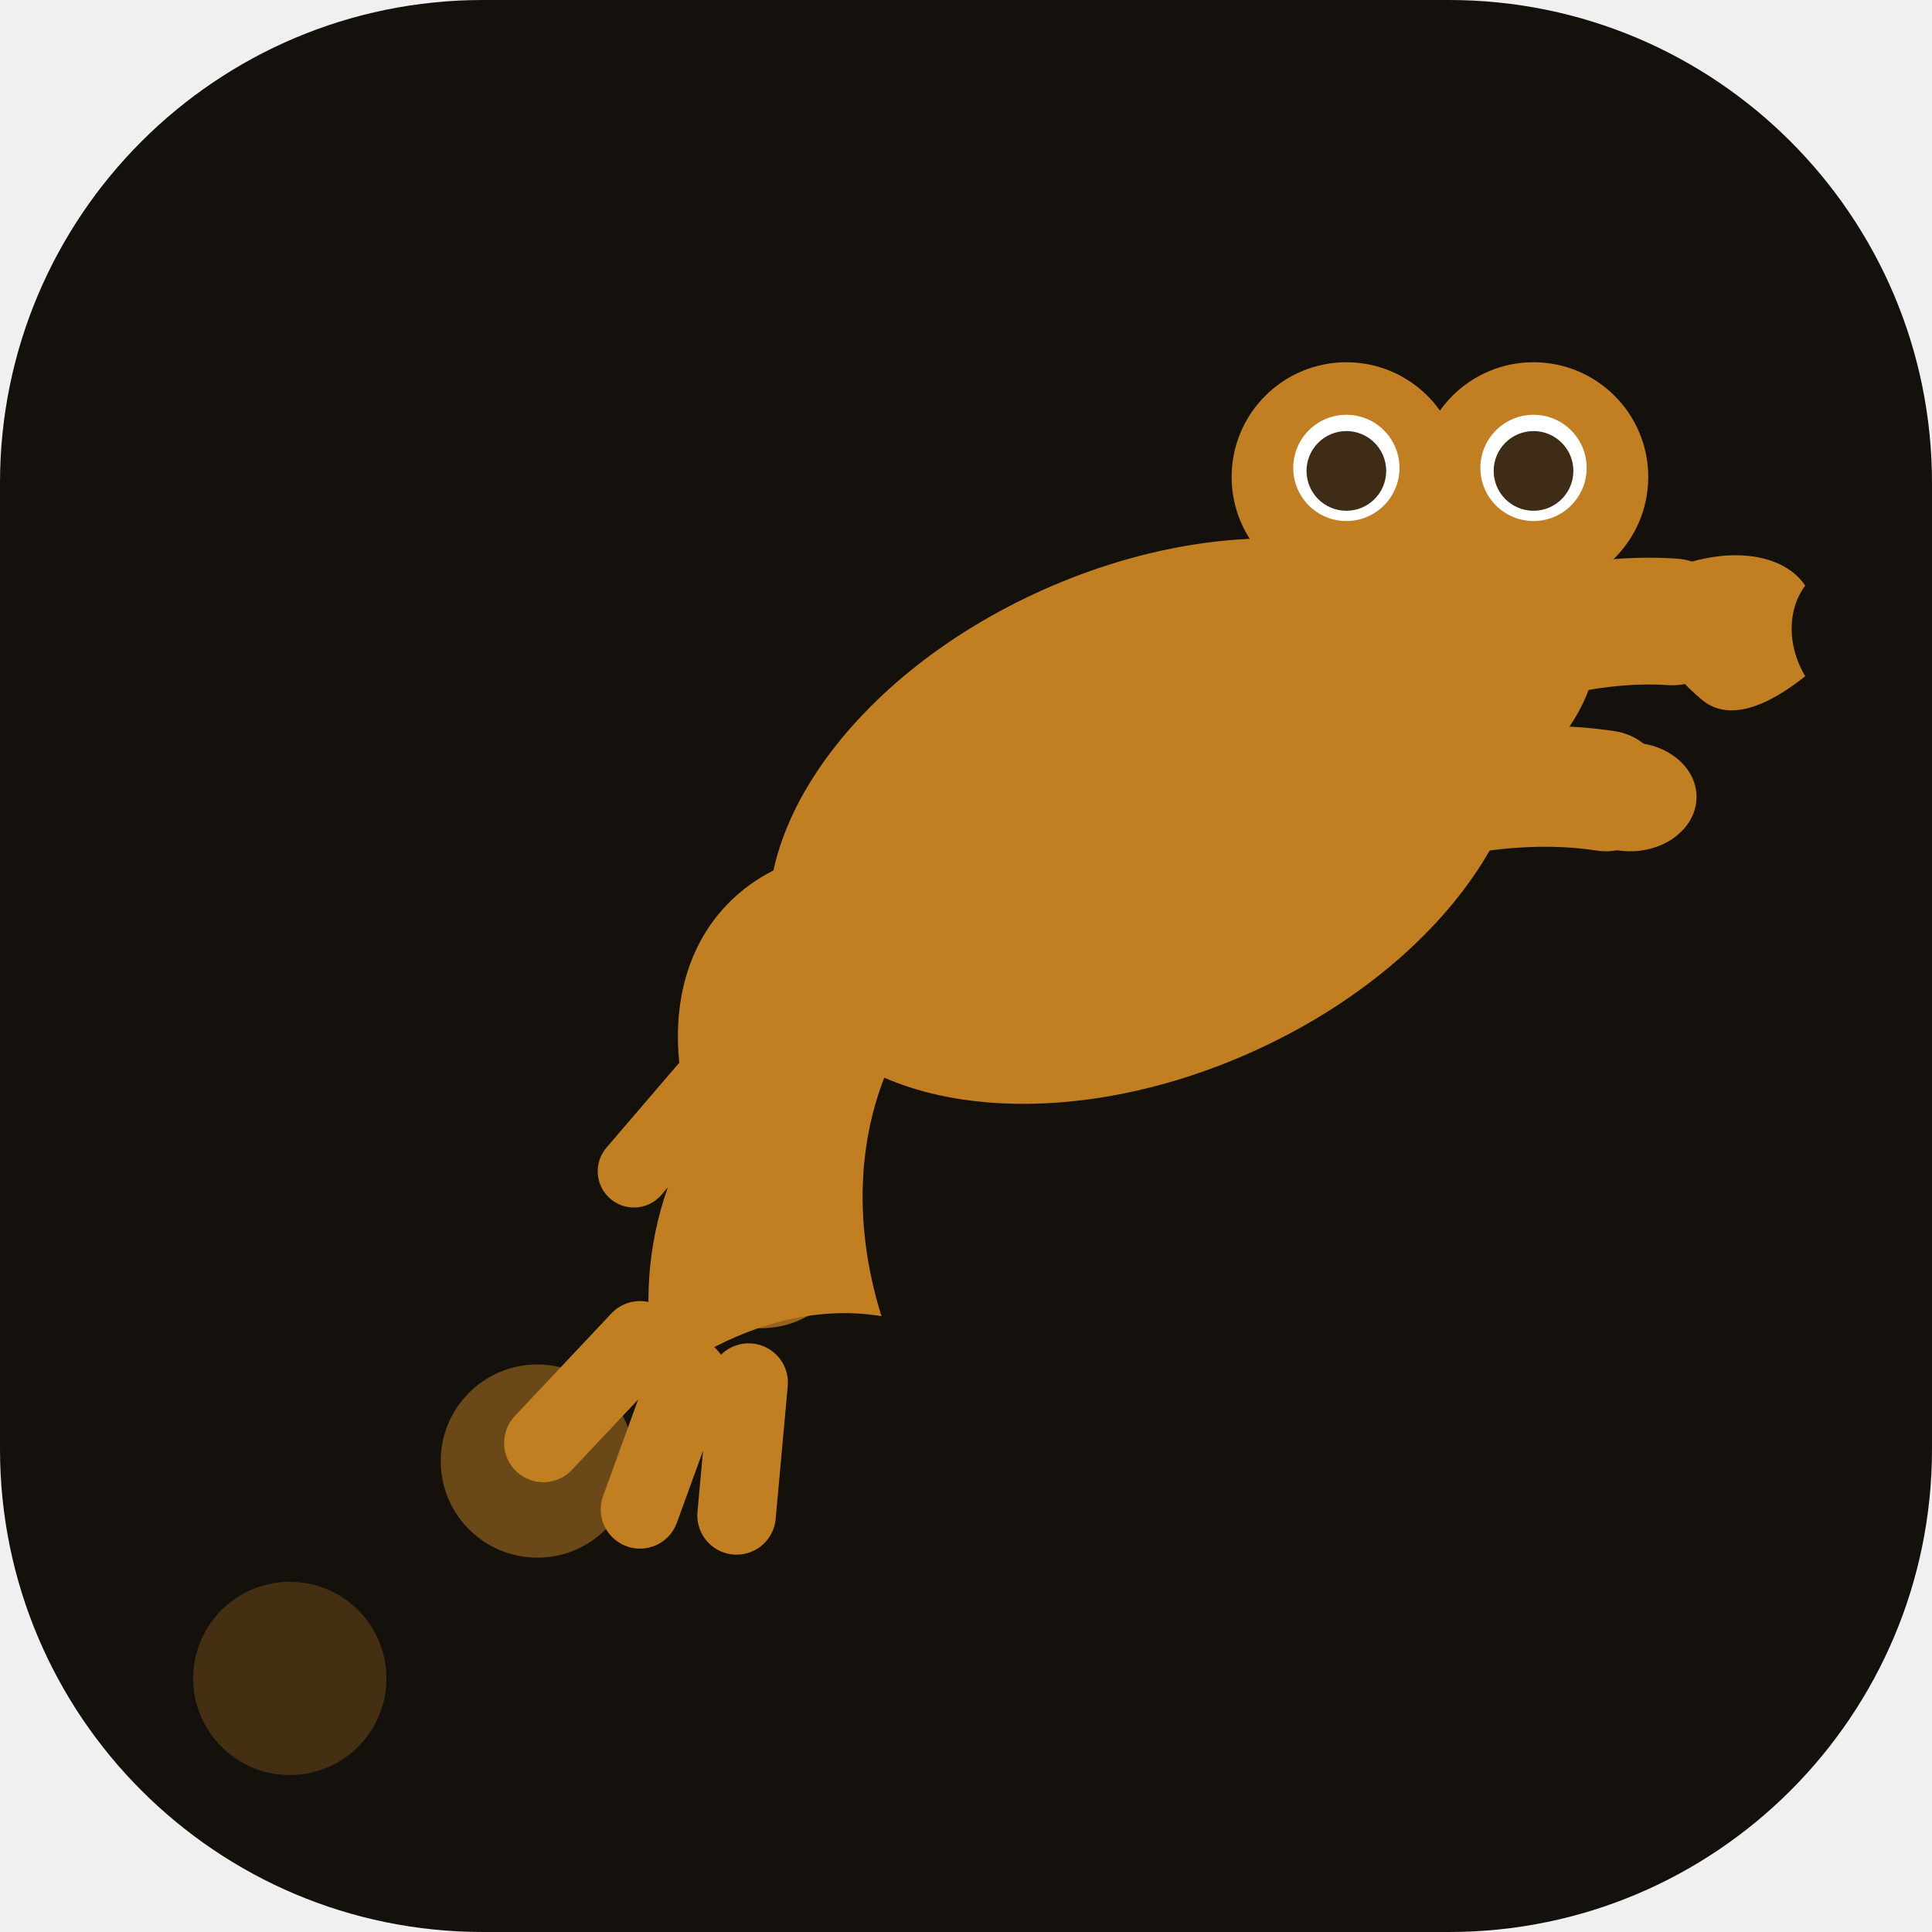
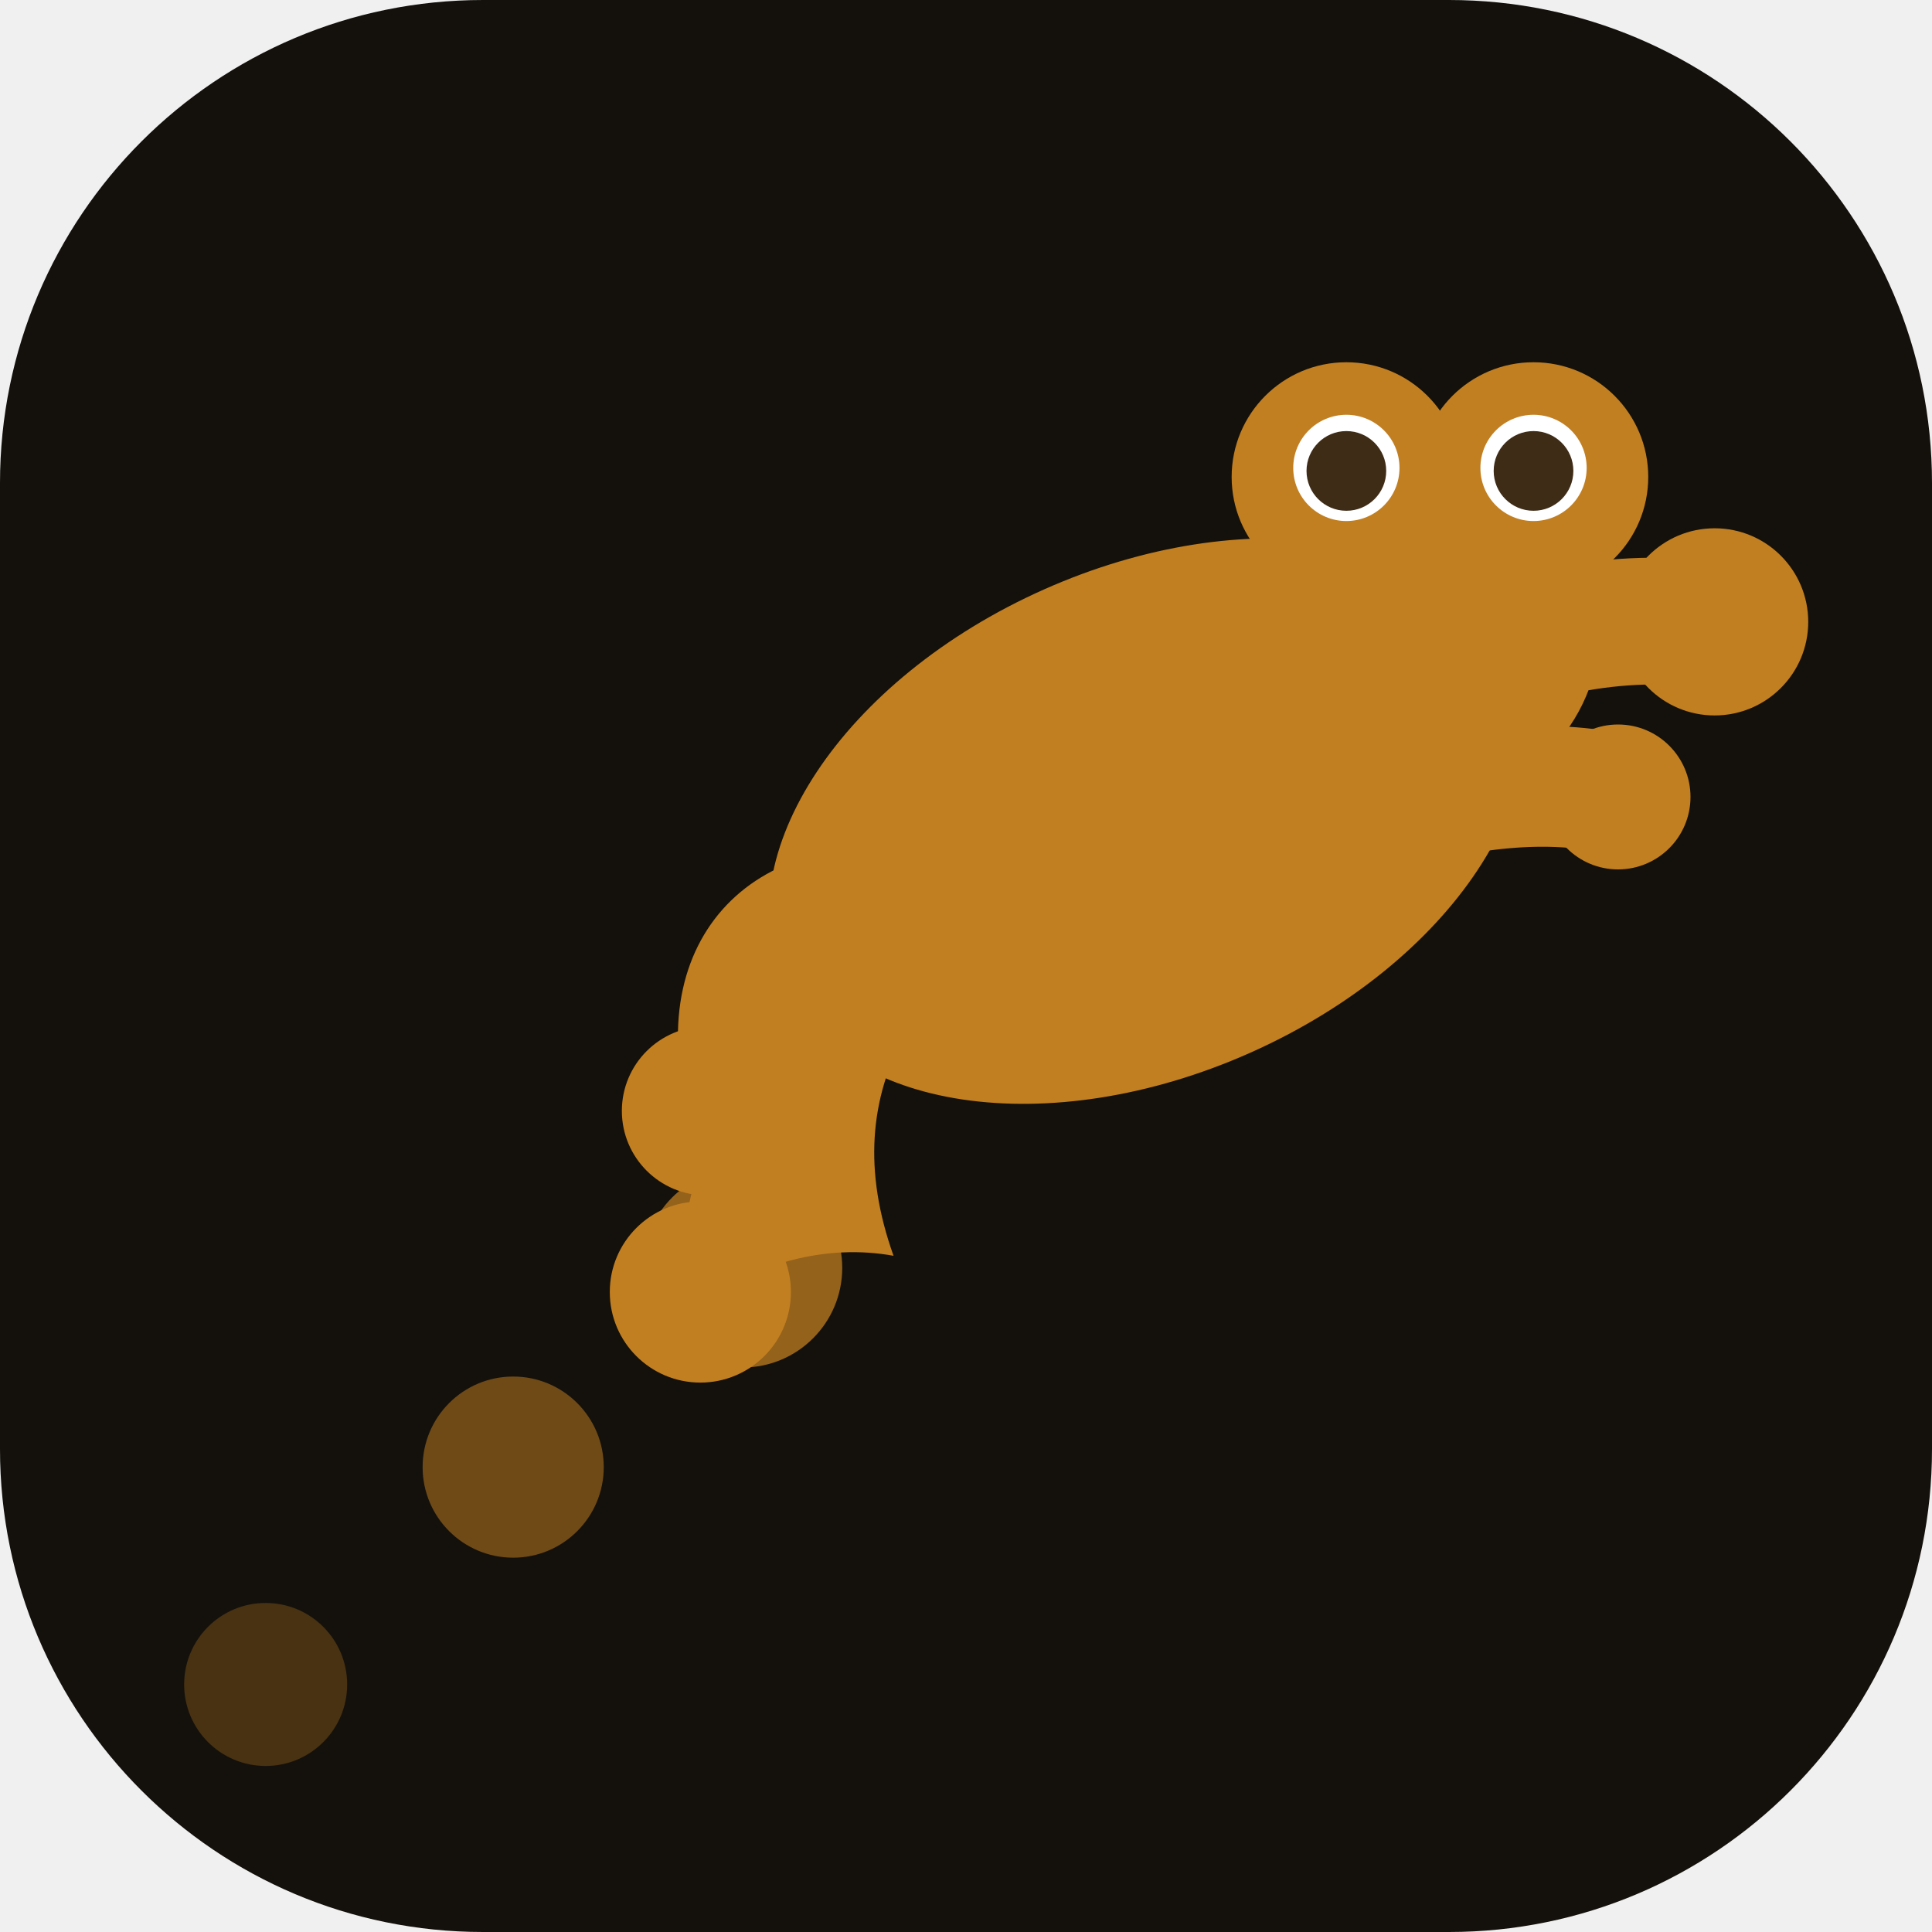
<svg xmlns="http://www.w3.org/2000/svg" width="32" height="32" viewBox="0 0 32 32">
  <rect width="32" height="32" rx="8" fill="#14110c" />
-   <circle cx="4.8" cy="27.8" r="1.6" fill="#c17f21" opacity="0.28" />
-   <circle cx="8.9" cy="24.2" r="1.6" fill="#c17f21" opacity="0.5" />
-   <circle cx="12.6" cy="20.4" r="1.6" fill="#c17f21" opacity="0.75" />
+   <circle cx="4.4" cy="27.9" r="1.35" fill="#c17f21" opacity="0.3" />
+   <circle cx="8.5" cy="24.3" r="1.5" fill="#c17f21" opacity="0.52" />
+   <circle cx="12.3" cy="21" r="1.65" fill="#c17f21" opacity="0.74" />
  <path d="M15.6 14.2C12.7 13.5 10.6 15.4 11.4 18.4C12.6 17.5 14 17.2 15.2 17.4C14.7 16 14.8 14.9 15.6 14.2Z" fill="#c17f21" />
-   <path d="M12.6 17.4C11.1 18.7 10.4 20.8 10.9 22.9C12.1 22 13.4 21.6 14.6 21.8C14.1 20.2 14.2 18.6 14.9 17.3Z" fill="#c17f21" />
-   <path d="M10.6 22.2L9 23.9M11.4 22.8L10.6 25M12.4 22.9L12.2 25.1" stroke="#c17f21" stroke-width="1.3" stroke-linecap="round" fill="none" />
-   <path d="M11.7 18L10.5 19.4M12.4 18.3L11.8 19.9" stroke="#c17f21" stroke-width="1.2" stroke-linecap="round" fill="none" />
+   <path d="M12.9 17.4C11.7 18.5 11.1 20 11.4 21.7C12.5 20.9 13.7 20.6 14.8 20.8C14.3 19.4 14.4 18.2 15 17.1Z" fill="#c17f21" />
+   <circle cx="11.7" cy="18.4" r="1.4" fill="#c17f21" />
+   <circle cx="11.6" cy="21.4" r="1.5" fill="#c17f21" />
  <ellipse cx="19" cy="13.6" rx="6.6" ry="4.2" transform="rotate(-24 19 13.6)" fill="#c17f21" />
-   <path d="M22.2 13.7C23.8 13.1 25.3 12.9 26.6 13.1" stroke="#c17f21" stroke-width="2" stroke-linecap="round" fill="none" />
-   <path d="M22.6 11.6C24.5 10.7 26.2 10.2 27.7 10.3" stroke="#c17f21" stroke-width="2.1" stroke-linecap="round" fill="none" />
-   <path d="M27.3 9.6C28.4 9 29.5 9.1 29.9 9.7C29.6 10.1 29.6 10.7 29.9 11.2C29.4 11.6 28.7 12 28.2 11.6C27.6 11.1 27 10.3 27.3 9.6Z" fill="#c17f21" />
-   <ellipse cx="27" cy="13.2" rx="1.1" ry="0.9" fill="#c17f21" />
+   <path d="M22.2 13.7C23.8 13.1 25.3 12.9 26.5 13.1" stroke="#c17f21" stroke-width="2" stroke-linecap="round" fill="none" />
+   <path d="M22.6 11.6C24.5 10.7 26.2 10.2 27.8 10.3" stroke="#c17f21" stroke-width="2.1" stroke-linecap="round" fill="none" />
+   <circle cx="26.8" cy="13.2" r="1.2" fill="#c17f21" />
+   <circle cx="28.4" cy="10.3" r="1.55" fill="#c17f21" />
  <circle cx="23.6" cy="10.4" r="2.9" fill="#c17f21" />
  <circle cx="22.3" cy="7.9" r="1.9" fill="#c17f21" />
  <circle cx="25.4" cy="7.9" r="1.9" fill="#c17f21" />
  <circle cx="22.3" cy="7.75" r="0.88" fill="#ffffff" />
  <circle cx="25.4" cy="7.75" r="0.88" fill="#ffffff" />
  <circle cx="22.3" cy="7.8" r="0.66" fill="#3f2c17" />
  <circle cx="25.4" cy="7.8" r="0.66" fill="#3f2c17" />
</svg>
